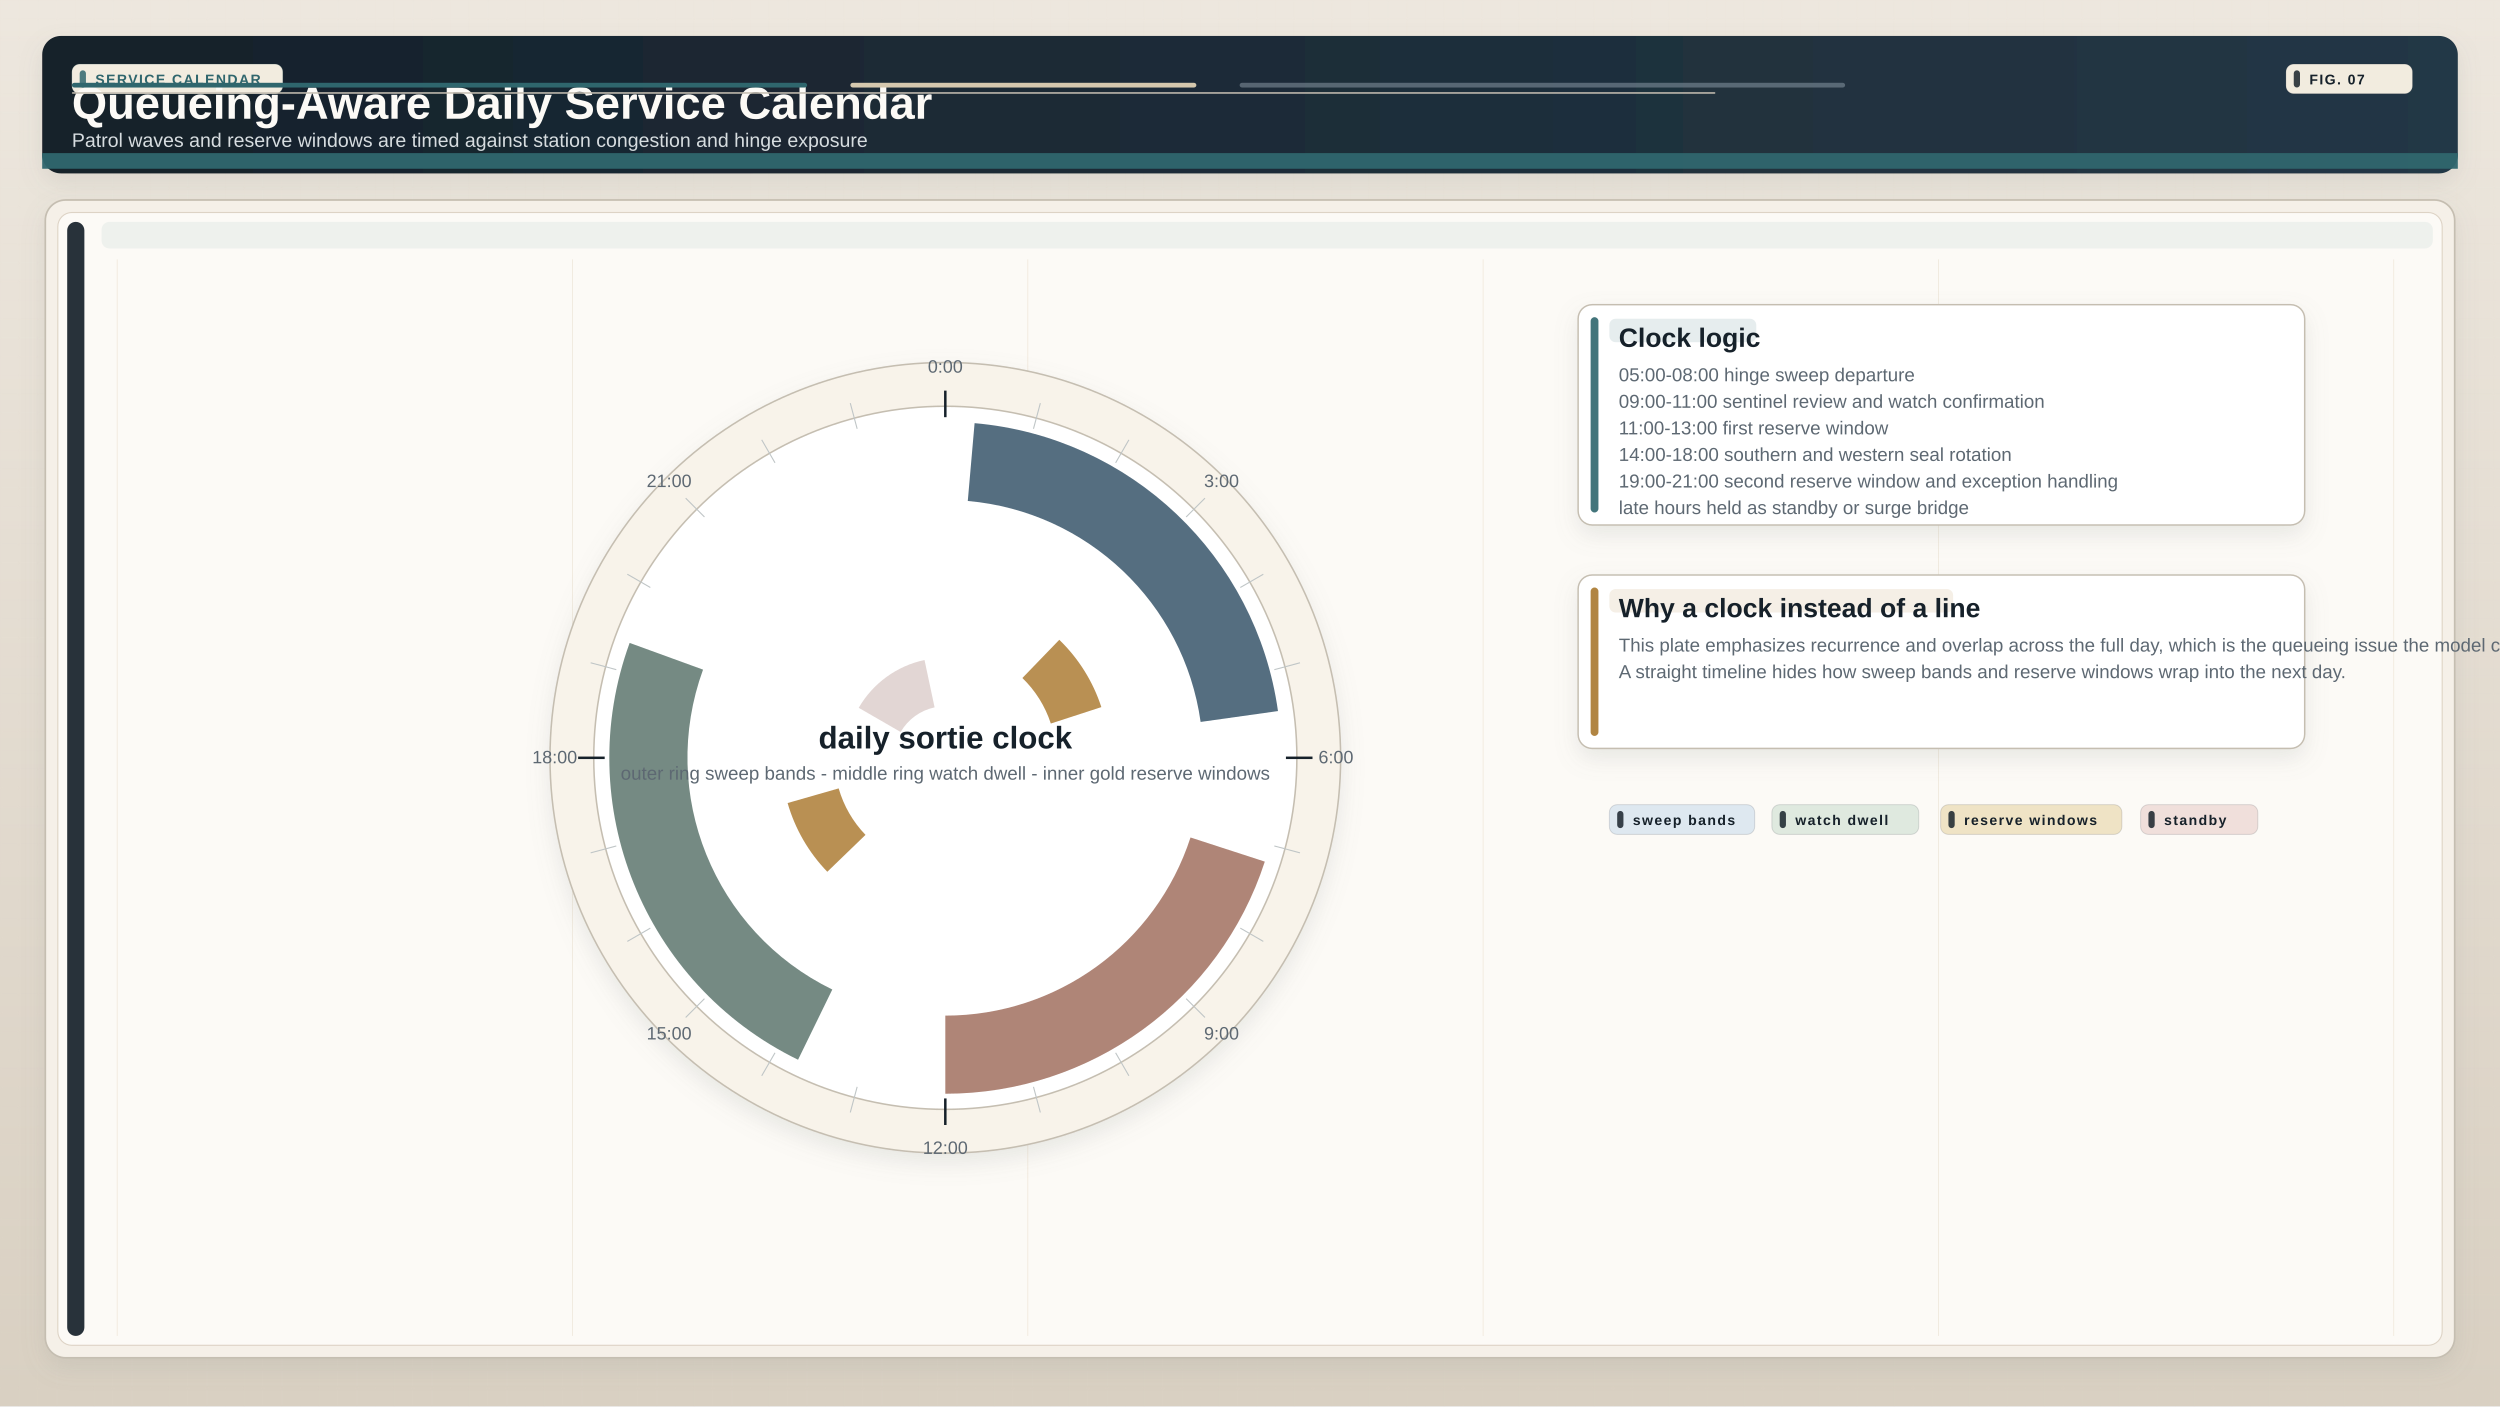
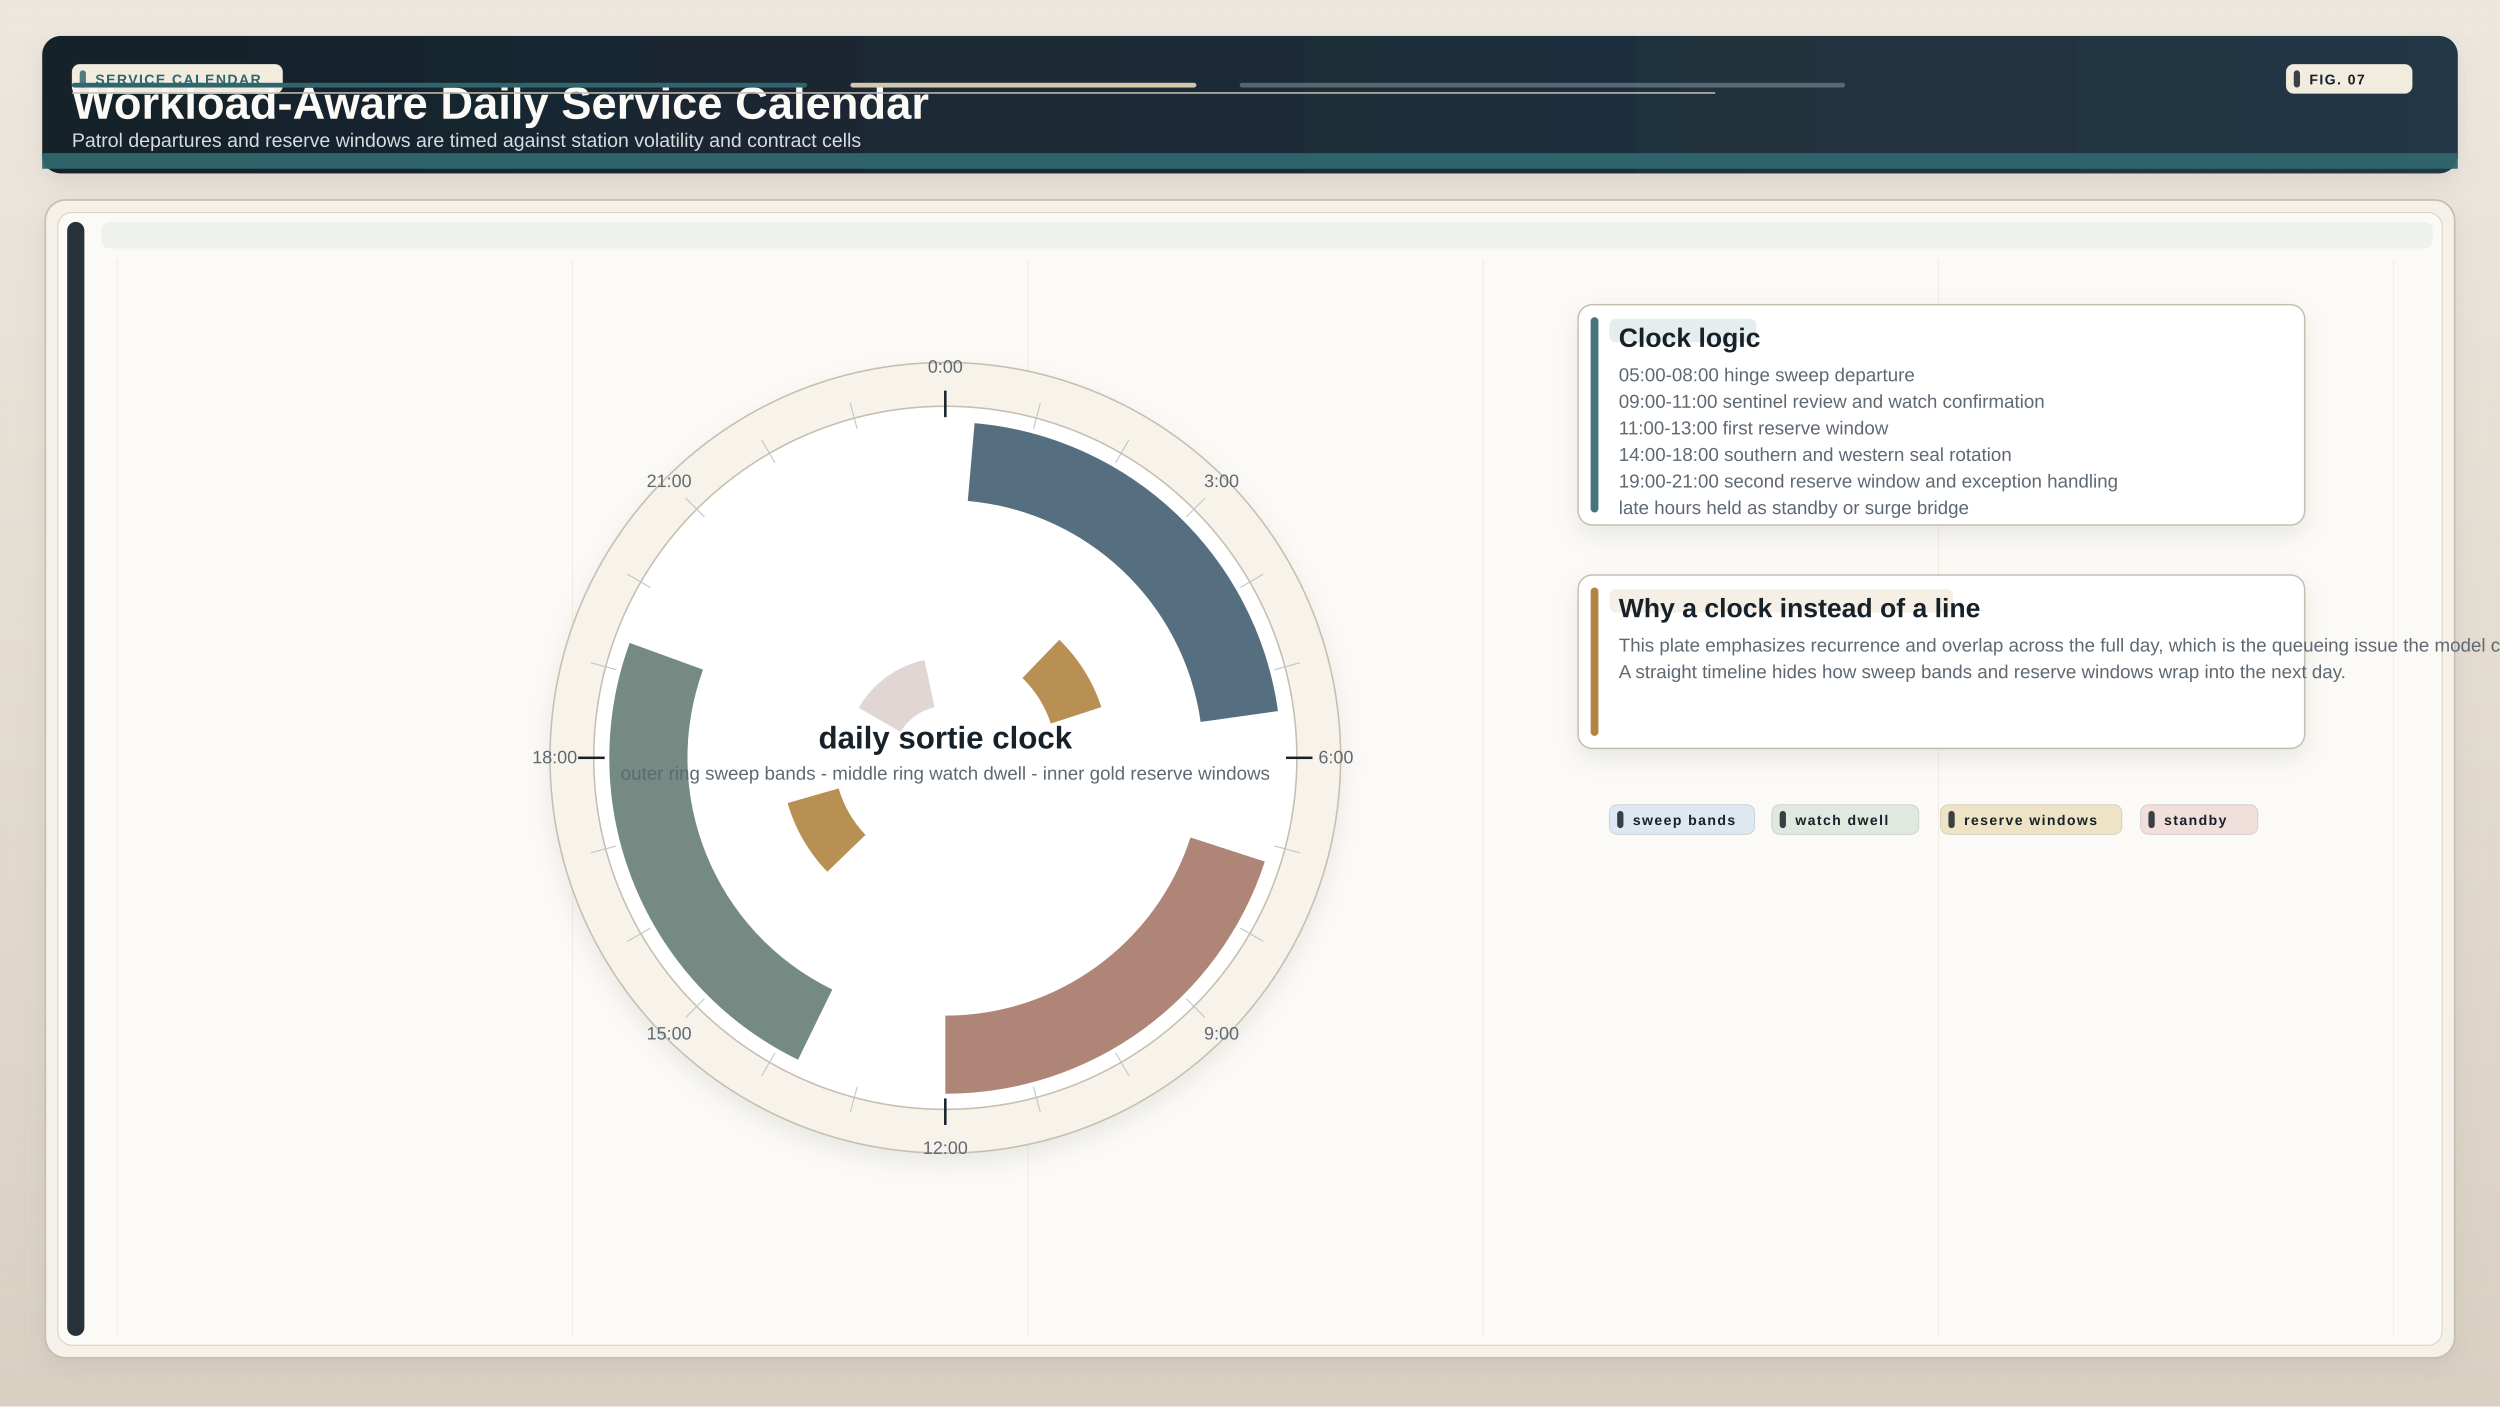
<svg xmlns="http://www.w3.org/2000/svg" viewBox="0 0 3200 1800" width="3200" height="1800">
  <defs>
    <linearGradient id="pageBg" x1="0" y1="0" x2="0" y2="1">
      <stop offset="0%" stop-color="#ede7de" />
      <stop offset="100%" stop-color="#d9d0c2" />
    </linearGradient>
    <linearGradient id="headBg" x1="0" y1="0" x2="1" y2="0">
      <stop offset="0%" stop-color="#16212a" />
      <stop offset="100%" stop-color="#243746" />
    </linearGradient>
    <pattern id="paperGrid" width="24" height="24" patternUnits="userSpaceOnUse">
      <path d="M 24 0 L 0 0 0 24" fill="none" stroke="#ddd3c3" stroke-width="0.8" opacity="0.32" />
    </pattern>
    <filter id="shadow" x="-20%" y="-20%" width="140%" height="140%">
      <feDropShadow dx="0" dy="12" stdDeviation="14" flood-color="#8c948f" flood-opacity="0.18" />
    </filter>
  </defs>
  <rect x="0" y="0" width="3200" height="1800" fill="url(#pageBg)" />
  <rect x="0" y="0" width="3200" height="1800" fill="url(#paperGrid)" opacity="0.42" />
  <rect x="54" y="46" width="3092" height="176" rx="24" fill="url(#headBg)" filter="url(#shadow)" />
  <rect x="54" y="196" width="3092" height="20" fill="#2f666d" opacity="0.95" />
  <rect x="92" y="82" width="270" height="38" rx="10" fill="#f2ecdf" stroke="#2f666d" stroke-opacity="0.15" stroke-width="1.2" />
  <rect x="102" y="90" width="8" height="22" rx="4" fill="#2f666d" opacity="0.84" />
  <text x="122" y="108" font-family="Helvetica Neue, Arial, sans-serif" font-size="18" font-weight="700" letter-spacing="1.8" fill="#2f666d">SERVICE CALENDAR</text>
  <rect x="2926" y="82" width="162" height="38" rx="10" fill="#f2ecdf" stroke="#16212a" stroke-opacity="0.15" stroke-width="1.2" />
  <rect x="2936" y="90" width="8" height="22" rx="4" fill="#16212a" opacity="0.84" />
  <text x="2956" y="108" font-family="Helvetica Neue, Arial, sans-serif" font-size="18" font-weight="700" letter-spacing="1.8" fill="#16212a">FIG. 07</text>
-   <text x="92" y="152" font-family="Helvetica Neue, Arial, sans-serif" font-size="58" font-weight="700" fill="#fcfaf6">Queueing-Aware Daily Service Calendar</text>
-   <text x="92" y="188" font-family="Helvetica Neue, Arial, sans-serif" font-size="25" fill="#d7dde0">Patrol waves and reserve windows are timed against station congestion and hinge exposure</text>
+   <text x="92" y="152" font-family="Helvetica Neue, Arial, sans-serif" font-size="58" font-weight="700" fill="#fcfaf6">Workload-Aware Daily Service Calendar</text>
+   <text x="92" y="188" font-family="Helvetica Neue, Arial, sans-serif" font-size="25" fill="#d7dde0">Patrol departures and reserve windows are timed against station volatility and contract cells</text>
  <rect x="92" y="106" width="941.12" height="6" rx="3" fill="#2f666d" />
  <rect x="1088.48" y="106" width="442.88" height="6" rx="3" fill="#d5c8ae" />
  <rect x="1586.72" y="106" width="775.04" height="6" rx="3" fill="#8796a2" opacity="0.55" />
  <rect x="92" y="118" width="2103.68" height="2" rx="1" fill="#c5beb1" />
  <rect x="58" y="256" width="3084" height="1482" rx="26" fill="#f5f0e8" stroke="#c5beb1" stroke-width="2.2" filter="url(#shadow)" />
  <rect x="74" y="272" width="3052" height="1450" rx="18" fill="#fcfaf6" stroke="#ddd3c5" stroke-width="1.4" />
  <rect x="86" y="284" width="22" height="1426" rx="11" fill="#16212a" opacity="0.92" />
  <rect x="130" y="284" width="2984" height="34" rx="10" fill="#eef1ed" />
  <line x1="150" y1="332" x2="150" y2="1710" stroke="#efe7da" stroke-width="1" />
  <line x1="732.8" y1="332" x2="732.8" y2="1710" stroke="#efe7da" stroke-width="1" />
  <line x1="1315.6" y1="332" x2="1315.6" y2="1710" stroke="#efe7da" stroke-width="1" />
  <line x1="1898.4" y1="332" x2="1898.4" y2="1710" stroke="#efe7da" stroke-width="1" />
  <line x1="2481.2" y1="332" x2="2481.2" y2="1710" stroke="#efe7da" stroke-width="1" />
  <line x1="3064" y1="332" x2="3064" y2="1710" stroke="#efe7da" stroke-width="1" />
  <circle cx="1210" cy="970" r="506" fill="#f8f3ea" stroke="#c5beb1" stroke-width="2" filter="url(#shadow)" />
  <circle cx="1210" cy="970" r="450" fill="#ffffff" stroke="#c5beb1" stroke-width="2" />
  <path d="M 1247.477 541.636 A 430 430 0 0 1 1635.815 910.156 L 1536.788 924.073 A 330 330 0 0 0 1238.761 641.256 Z" fill="#26455d" fill-opacity="0.78" />
  <path d="M 1618.954 1102.877 A 430 430 0 0 1 1210 1400 L 1210 1300 A 330 330 0 0 0 1523.849 1071.976 Z" fill="#996351" fill-opacity="0.78" />
  <path d="M 1021.5 1356.481 A 430 430 0 0 1 805.932 822.931 L 899.901 857.133 A 330 330 0 0 0 1065.338 1266.602 Z" fill="#4f6961" fill-opacity="0.78" />
  <path d="M 1210 666 A 304 304 0 1 1 1210 666 L 1210 750 A 220 220 0 1 0 1210 750 Z" fill="#2f666d" fill-opacity="0.18" />
  <path d="M 1355.878 818.939 A 210 210 0 0 1 1409.722 905.106 L 1345.05 926.12 A 142 142 0 0 0 1308.641 867.854 Z" fill="#a9782e" fill-opacity="0.82" />
  <path d="M 1058.939 1115.878 A 210 210 0 0 1 1008.135 1027.884 L 1073.501 1009.141 A 142 142 0 0 0 1107.854 1068.641 Z" fill="#a9782e" fill-opacity="0.82" />
  <path d="M 1099.149 906 A 128 128 0 0 1 1183.387 844.797 L 1196.278 905.442 A 66 66 0 0 0 1152.842 937 Z" fill="#7e453d" fill-opacity="0.22" />
  <line x1="1210" y1="534" x2="1210" y2="500" stroke="#16212a" stroke-width="3.2" />
  <text x="1210" y="477" text-anchor="middle" font-family="Helvetica Neue, Arial, sans-serif" font-size="23" fill="#5d6872">0:00</text>
  <line x1="1322.845" y1="548.856" x2="1331.645" y2="516.015" stroke="#bfc5c6" stroke-width="1.4" />
  <line x1="1428" y1="592.413" x2="1445" y2="562.968" stroke="#bfc5c6" stroke-width="1.4" />
  <line x1="1518.299" y1="661.701" x2="1542.34" y2="637.66" stroke="#bfc5c6" stroke-width="1.4" />
  <text x="1563.553" y="623.447" text-anchor="middle" font-family="Helvetica Neue, Arial, sans-serif" font-size="23" fill="#5d6872">3:00</text>
  <line x1="1587.587" y1="752" x2="1617.032" y2="735" stroke="#bfc5c6" stroke-width="1.4" />
  <line x1="1631.144" y1="857.155" x2="1663.985" y2="848.355" stroke="#bfc5c6" stroke-width="1.4" />
  <line x1="1646" y1="970" x2="1680" y2="970" stroke="#16212a" stroke-width="3.2" />
  <text x="1710" y="977" text-anchor="middle" font-family="Helvetica Neue, Arial, sans-serif" font-size="23" fill="#5d6872">6:00</text>
  <line x1="1631.144" y1="1082.845" x2="1663.985" y2="1091.645" stroke="#bfc5c6" stroke-width="1.4" />
  <line x1="1587.587" y1="1188" x2="1617.032" y2="1205" stroke="#bfc5c6" stroke-width="1.4" />
  <line x1="1518.299" y1="1278.299" x2="1542.34" y2="1302.34" stroke="#bfc5c6" stroke-width="1.4" />
  <text x="1563.553" y="1330.553" text-anchor="middle" font-family="Helvetica Neue, Arial, sans-serif" font-size="23" fill="#5d6872">9:00</text>
  <line x1="1428" y1="1347.587" x2="1445" y2="1377.032" stroke="#bfc5c6" stroke-width="1.4" />
  <line x1="1322.845" y1="1391.144" x2="1331.645" y2="1423.985" stroke="#bfc5c6" stroke-width="1.4" />
  <line x1="1210" y1="1406" x2="1210" y2="1440" stroke="#16212a" stroke-width="3.2" />
  <text x="1210" y="1477" text-anchor="middle" font-family="Helvetica Neue, Arial, sans-serif" font-size="23" fill="#5d6872">12:00</text>
  <line x1="1097.155" y1="1391.144" x2="1088.355" y2="1423.985" stroke="#bfc5c6" stroke-width="1.4" />
  <line x1="992" y1="1347.587" x2="975" y2="1377.032" stroke="#bfc5c6" stroke-width="1.4" />
  <line x1="901.701" y1="1278.299" x2="877.66" y2="1302.34" stroke="#bfc5c6" stroke-width="1.4" />
  <text x="856.447" y="1330.553" text-anchor="middle" font-family="Helvetica Neue, Arial, sans-serif" font-size="23" fill="#5d6872">15:00</text>
  <line x1="832.413" y1="1188" x2="802.968" y2="1205" stroke="#bfc5c6" stroke-width="1.4" />
  <line x1="788.856" y1="1082.845" x2="756.015" y2="1091.645" stroke="#bfc5c6" stroke-width="1.4" />
  <line x1="774" y1="970" x2="740" y2="970" stroke="#16212a" stroke-width="3.2" />
  <text x="710" y="977" text-anchor="middle" font-family="Helvetica Neue, Arial, sans-serif" font-size="23" fill="#5d6872">18:00</text>
  <line x1="788.856" y1="857.155" x2="756.015" y2="848.355" stroke="#bfc5c6" stroke-width="1.4" />
  <line x1="832.413" y1="752" x2="802.968" y2="735" stroke="#bfc5c6" stroke-width="1.4" />
  <line x1="901.701" y1="661.701" x2="877.66" y2="637.66" stroke="#bfc5c6" stroke-width="1.4" />
  <text x="856.447" y="623.447" text-anchor="middle" font-family="Helvetica Neue, Arial, sans-serif" font-size="23" fill="#5d6872">21:00</text>
  <line x1="992" y1="592.413" x2="975" y2="562.968" stroke="#bfc5c6" stroke-width="1.4" />
  <line x1="1097.155" y1="548.856" x2="1088.355" y2="516.015" stroke="#bfc5c6" stroke-width="1.4" />
  <text x="1210" y="958" text-anchor="middle" font-family="Helvetica Neue, Arial, sans-serif" font-size="40" font-weight="700" fill="#16212a">daily sortie clock</text>
  <text x="1210" y="998" text-anchor="middle" font-family="Helvetica Neue, Arial, sans-serif" font-size="24" fill="#5d6872">outer ring sweep bands - middle ring watch dwell - inner gold reserve windows</text>
  <rect x="2020" y="390" width="930" height="282" rx="18" fill="#ffffff" stroke="#c5beb1" stroke-width="1.9" filter="url(#shadow)" />
  <rect x="2036" y="406" width="10" height="250" rx="5" fill="#2f666d" opacity="0.9" />
  <rect x="2060" y="408" width="188" height="30" rx="8" fill="#2f666d" fill-opacity="0.12" />
  <text x="2072" y="444" font-family="Helvetica Neue, Arial, sans-serif" font-size="34" font-weight="700" fill="#16212a">Clock logic</text>
  <text x="2072" y="488" font-family="Helvetica Neue, Arial, sans-serif" font-size="24" fill="#5d6872">05:00-08:00 hinge sweep departure</text>
  <text x="2072" y="522" font-family="Helvetica Neue, Arial, sans-serif" font-size="24" fill="#5d6872">09:00-11:00 sentinel review and watch confirmation</text>
  <text x="2072" y="556" font-family="Helvetica Neue, Arial, sans-serif" font-size="24" fill="#5d6872">11:00-13:00 first reserve window</text>
  <text x="2072" y="590" font-family="Helvetica Neue, Arial, sans-serif" font-size="24" fill="#5d6872">14:00-18:00 southern and western seal rotation</text>
  <text x="2072" y="624" font-family="Helvetica Neue, Arial, sans-serif" font-size="24" fill="#5d6872">19:00-21:00 second reserve window and exception handling</text>
  <text x="2072" y="658" font-family="Helvetica Neue, Arial, sans-serif" font-size="24" fill="#5d6872">late hours held as standby or surge bridge</text>
  <rect x="2020" y="736" width="930" height="222" rx="18" fill="#ffffff" stroke="#c5beb1" stroke-width="1.9" filter="url(#shadow)" />
  <rect x="2036" y="752" width="10" height="190" rx="5" fill="#a9782e" opacity="0.9" />
  <rect x="2060" y="754" width="440" height="30" rx="8" fill="#a9782e" fill-opacity="0.12" />
  <text x="2072" y="790" font-family="Helvetica Neue, Arial, sans-serif" font-size="34" font-weight="700" fill="#16212a">Why a clock instead of a line</text>
  <text x="2072" y="834" font-family="Helvetica Neue, Arial, sans-serif" font-size="24" fill="#5d6872">This plate emphasizes recurrence and overlap across the full day, which is the queueing issue the model cares about.</text>
  <text x="2072" y="868" font-family="Helvetica Neue, Arial, sans-serif" font-size="24" fill="#5d6872">A straight timeline hides how sweep bands and reserve windows wrap into the next day.</text>
  <rect x="2060" y="1030" width="186" height="38" rx="10" fill="#dee8f0" stroke="#16212a" stroke-opacity="0.15" stroke-width="1.2" />
  <rect x="2070" y="1038" width="8" height="22" rx="4" fill="#16212a" opacity="0.84" />
  <text x="2090" y="1056" font-family="Helvetica Neue, Arial, sans-serif" font-size="18" font-weight="700" letter-spacing="1.8" fill="#16212a">sweep bands</text>
  <rect x="2268" y="1030" width="188" height="38" rx="10" fill="#dfe9df" stroke="#16212a" stroke-opacity="0.15" stroke-width="1.2" />
  <rect x="2278" y="1038" width="8" height="22" rx="4" fill="#16212a" opacity="0.84" />
  <text x="2298" y="1056" font-family="Helvetica Neue, Arial, sans-serif" font-size="18" font-weight="700" letter-spacing="1.8" fill="#16212a">watch dwell</text>
  <rect x="2484" y="1030" width="232" height="38" rx="10" fill="#efe3c5" stroke="#16212a" stroke-opacity="0.15" stroke-width="1.2" />
  <rect x="2494" y="1038" width="8" height="22" rx="4" fill="#16212a" opacity="0.84" />
  <text x="2514" y="1056" font-family="Helvetica Neue, Arial, sans-serif" font-size="18" font-weight="700" letter-spacing="1.8" fill="#16212a">reserve windows</text>
  <rect x="2740" y="1030" width="150" height="38" rx="10" fill="#f0dfdb" stroke="#16212a" stroke-opacity="0.15" stroke-width="1.2" />
  <rect x="2750" y="1038" width="8" height="22" rx="4" fill="#16212a" opacity="0.84" />
  <text x="2770" y="1056" font-family="Helvetica Neue, Arial, sans-serif" font-size="18" font-weight="700" letter-spacing="1.8" fill="#16212a">standby</text>
</svg>
